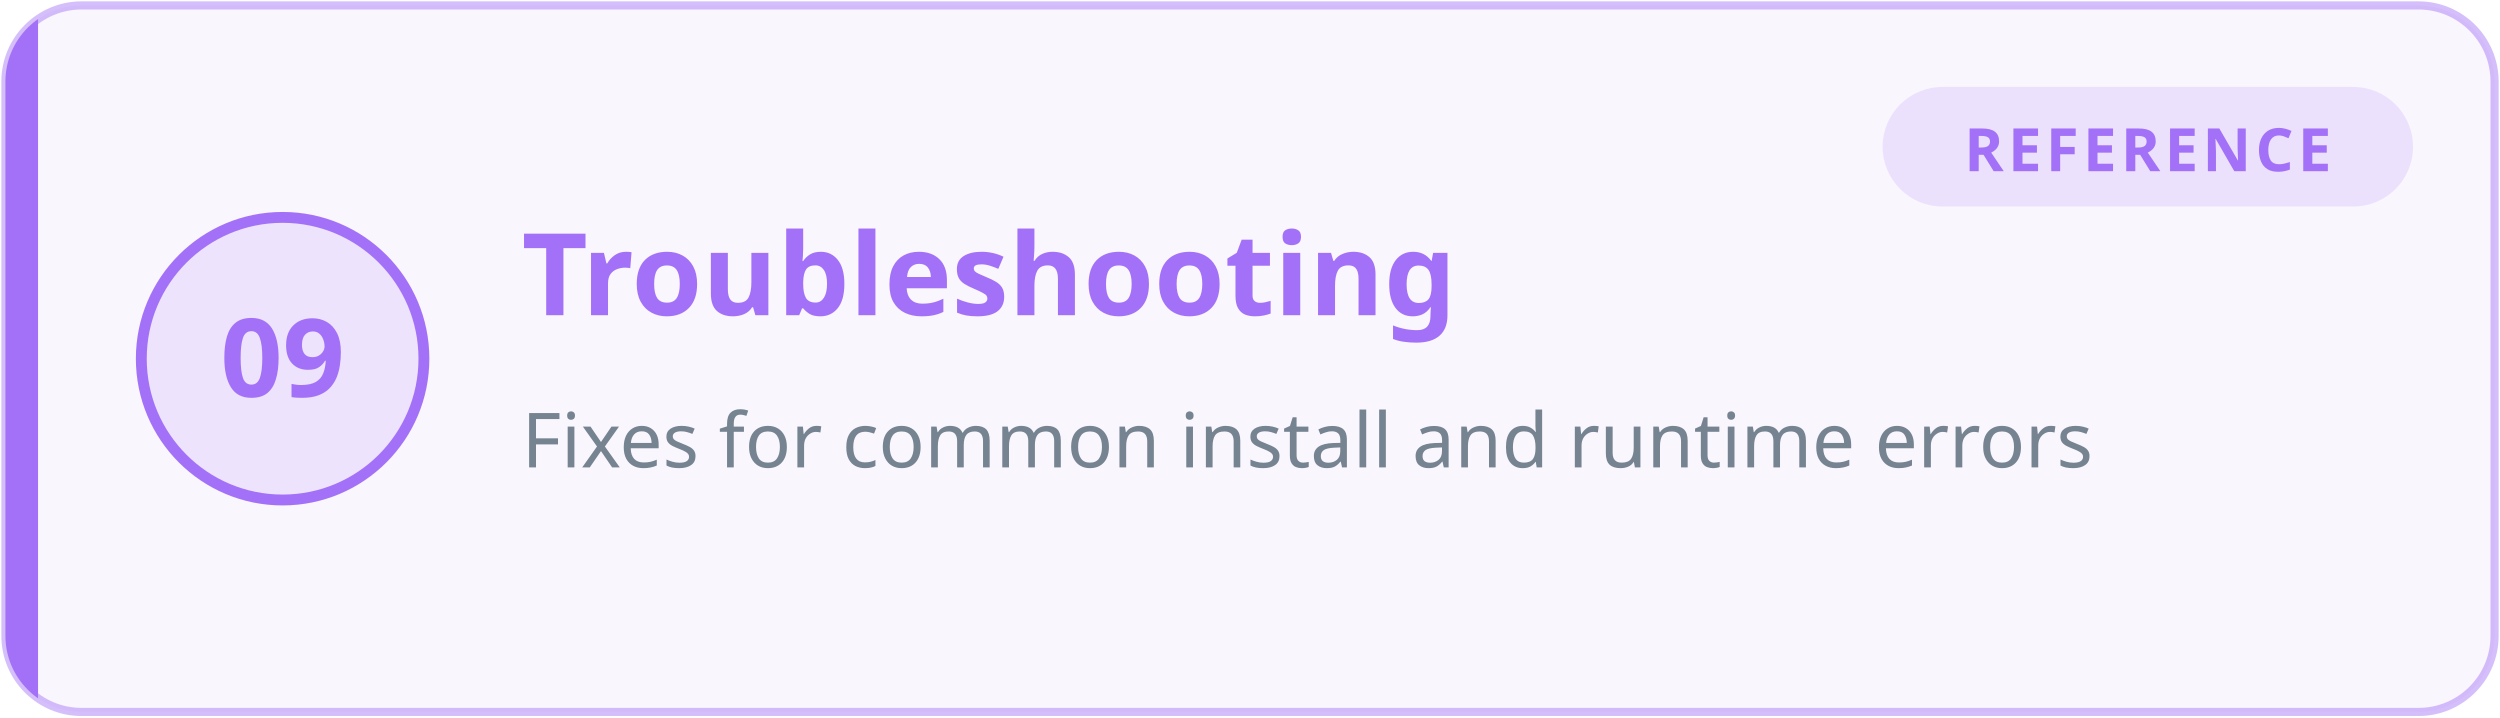
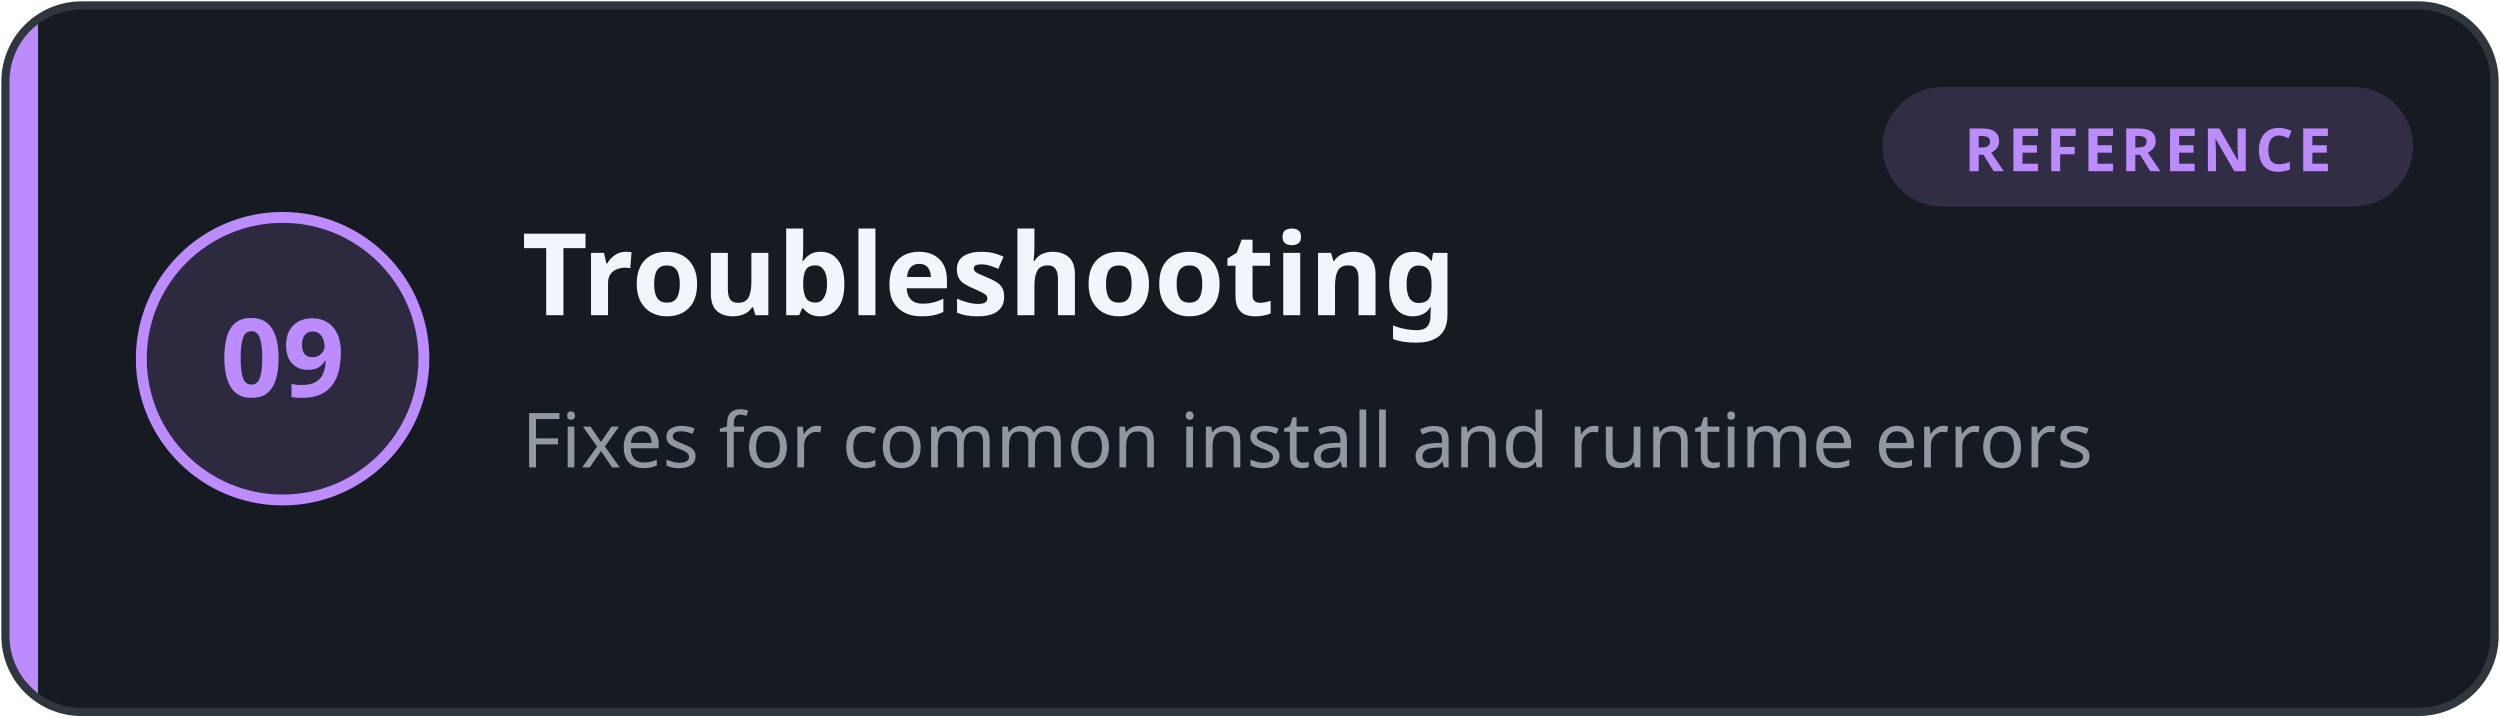
<svg xmlns="http://www.w3.org/2000/svg" width="460" height="132" viewBox="0 0 460 132">
  <defs>
    <clipPath id="card">
      <rect x="1" y="1" width="458" height="130" rx="14" />
    </clipPath>
  </defs>
-   <rect x="1" y="1" width="458" height="130" rx="14" fill="#a371f7" fill-opacity="0.06" />
-   <rect x="0" y="0" width="7" height="132" fill="#a371f7" clip-path="url(#card)" />
-   <rect x="1" y="1" width="458" height="130" rx="14" fill="none" stroke="#a371f7" stroke-opacity="0.45" stroke-width="1.5" />
-   <circle cx="52" cy="66" r="26" fill="#a371f7" fill-opacity="0.14" stroke="#a371f7" stroke-width="2" />
-   <text x="52" y="73" text-anchor="middle" font-family="-apple-system, BlinkMacSystemFont, 'Segoe UI', 'Noto Sans', Helvetica, Arial, sans-serif" font-size="20" font-weight="700" fill="#a371f7">09</text>
-   <rect x="346.4" y="16" width="97.6" height="22" rx="11" fill="#a371f7" fill-opacity="0.16" />
-   <text x="395.2" y="31.5" text-anchor="middle" font-family="-apple-system, BlinkMacSystemFont, 'Segoe UI', 'Noto Sans', Helvetica, Arial, sans-serif" font-size="11" font-weight="700" letter-spacing="0.8" fill="#a371f7">REFERENCE</text>
-   <text x="96" y="58" font-family="-apple-system, BlinkMacSystemFont, 'Segoe UI', 'Noto Sans', Helvetica, Arial, sans-serif" font-size="21" font-weight="700" fill="#a371f7">Troubleshooting</text>
-   <text x="96" y="86" font-family="-apple-system, BlinkMacSystemFont, 'Segoe UI', 'Noto Sans', Helvetica, Arial, sans-serif" font-size="14" fill="#768390">Fixes for common install and runtime errors</text>
+   <rect x="1" y="1" width="458" height="130" rx="14" fill="#161b22" />
+   <rect x="0" y="0" width="7" height="132" fill="#bc8cff" clip-path="url(#card)" />
+   <rect x="1" y="1" width="458" height="130" rx="14" fill="none" stroke="#30363d" stroke-width="1.5" />
+   <circle cx="52" cy="66" r="26" fill="#bc8cff" fill-opacity="0.14" stroke="#bc8cff" stroke-width="2" />
+   <text x="52" y="73" text-anchor="middle" font-family="-apple-system, BlinkMacSystemFont, 'Segoe UI', 'Noto Sans', Helvetica, Arial, sans-serif" font-size="20" font-weight="700" fill="#bc8cff">09</text>
+   <rect x="346.4" y="16" width="97.6" height="22" rx="11" fill="#bc8cff" fill-opacity="0.16" />
+   <text x="395.2" y="31.5" text-anchor="middle" font-family="-apple-system, BlinkMacSystemFont, 'Segoe UI', 'Noto Sans', Helvetica, Arial, sans-serif" font-size="11" font-weight="700" letter-spacing="0.8" fill="#bc8cff">REFERENCE</text>
+   <text x="96" y="58" font-family="-apple-system, BlinkMacSystemFont, 'Segoe UI', 'Noto Sans', Helvetica, Arial, sans-serif" font-size="21" font-weight="700" fill="#f0f6fc">Troubleshooting</text>
+   <text x="96" y="86" font-family="-apple-system, BlinkMacSystemFont, 'Segoe UI', 'Noto Sans', Helvetica, Arial, sans-serif" font-size="14" fill="#9198a1">Fixes for common install and runtime errors</text>
</svg>
